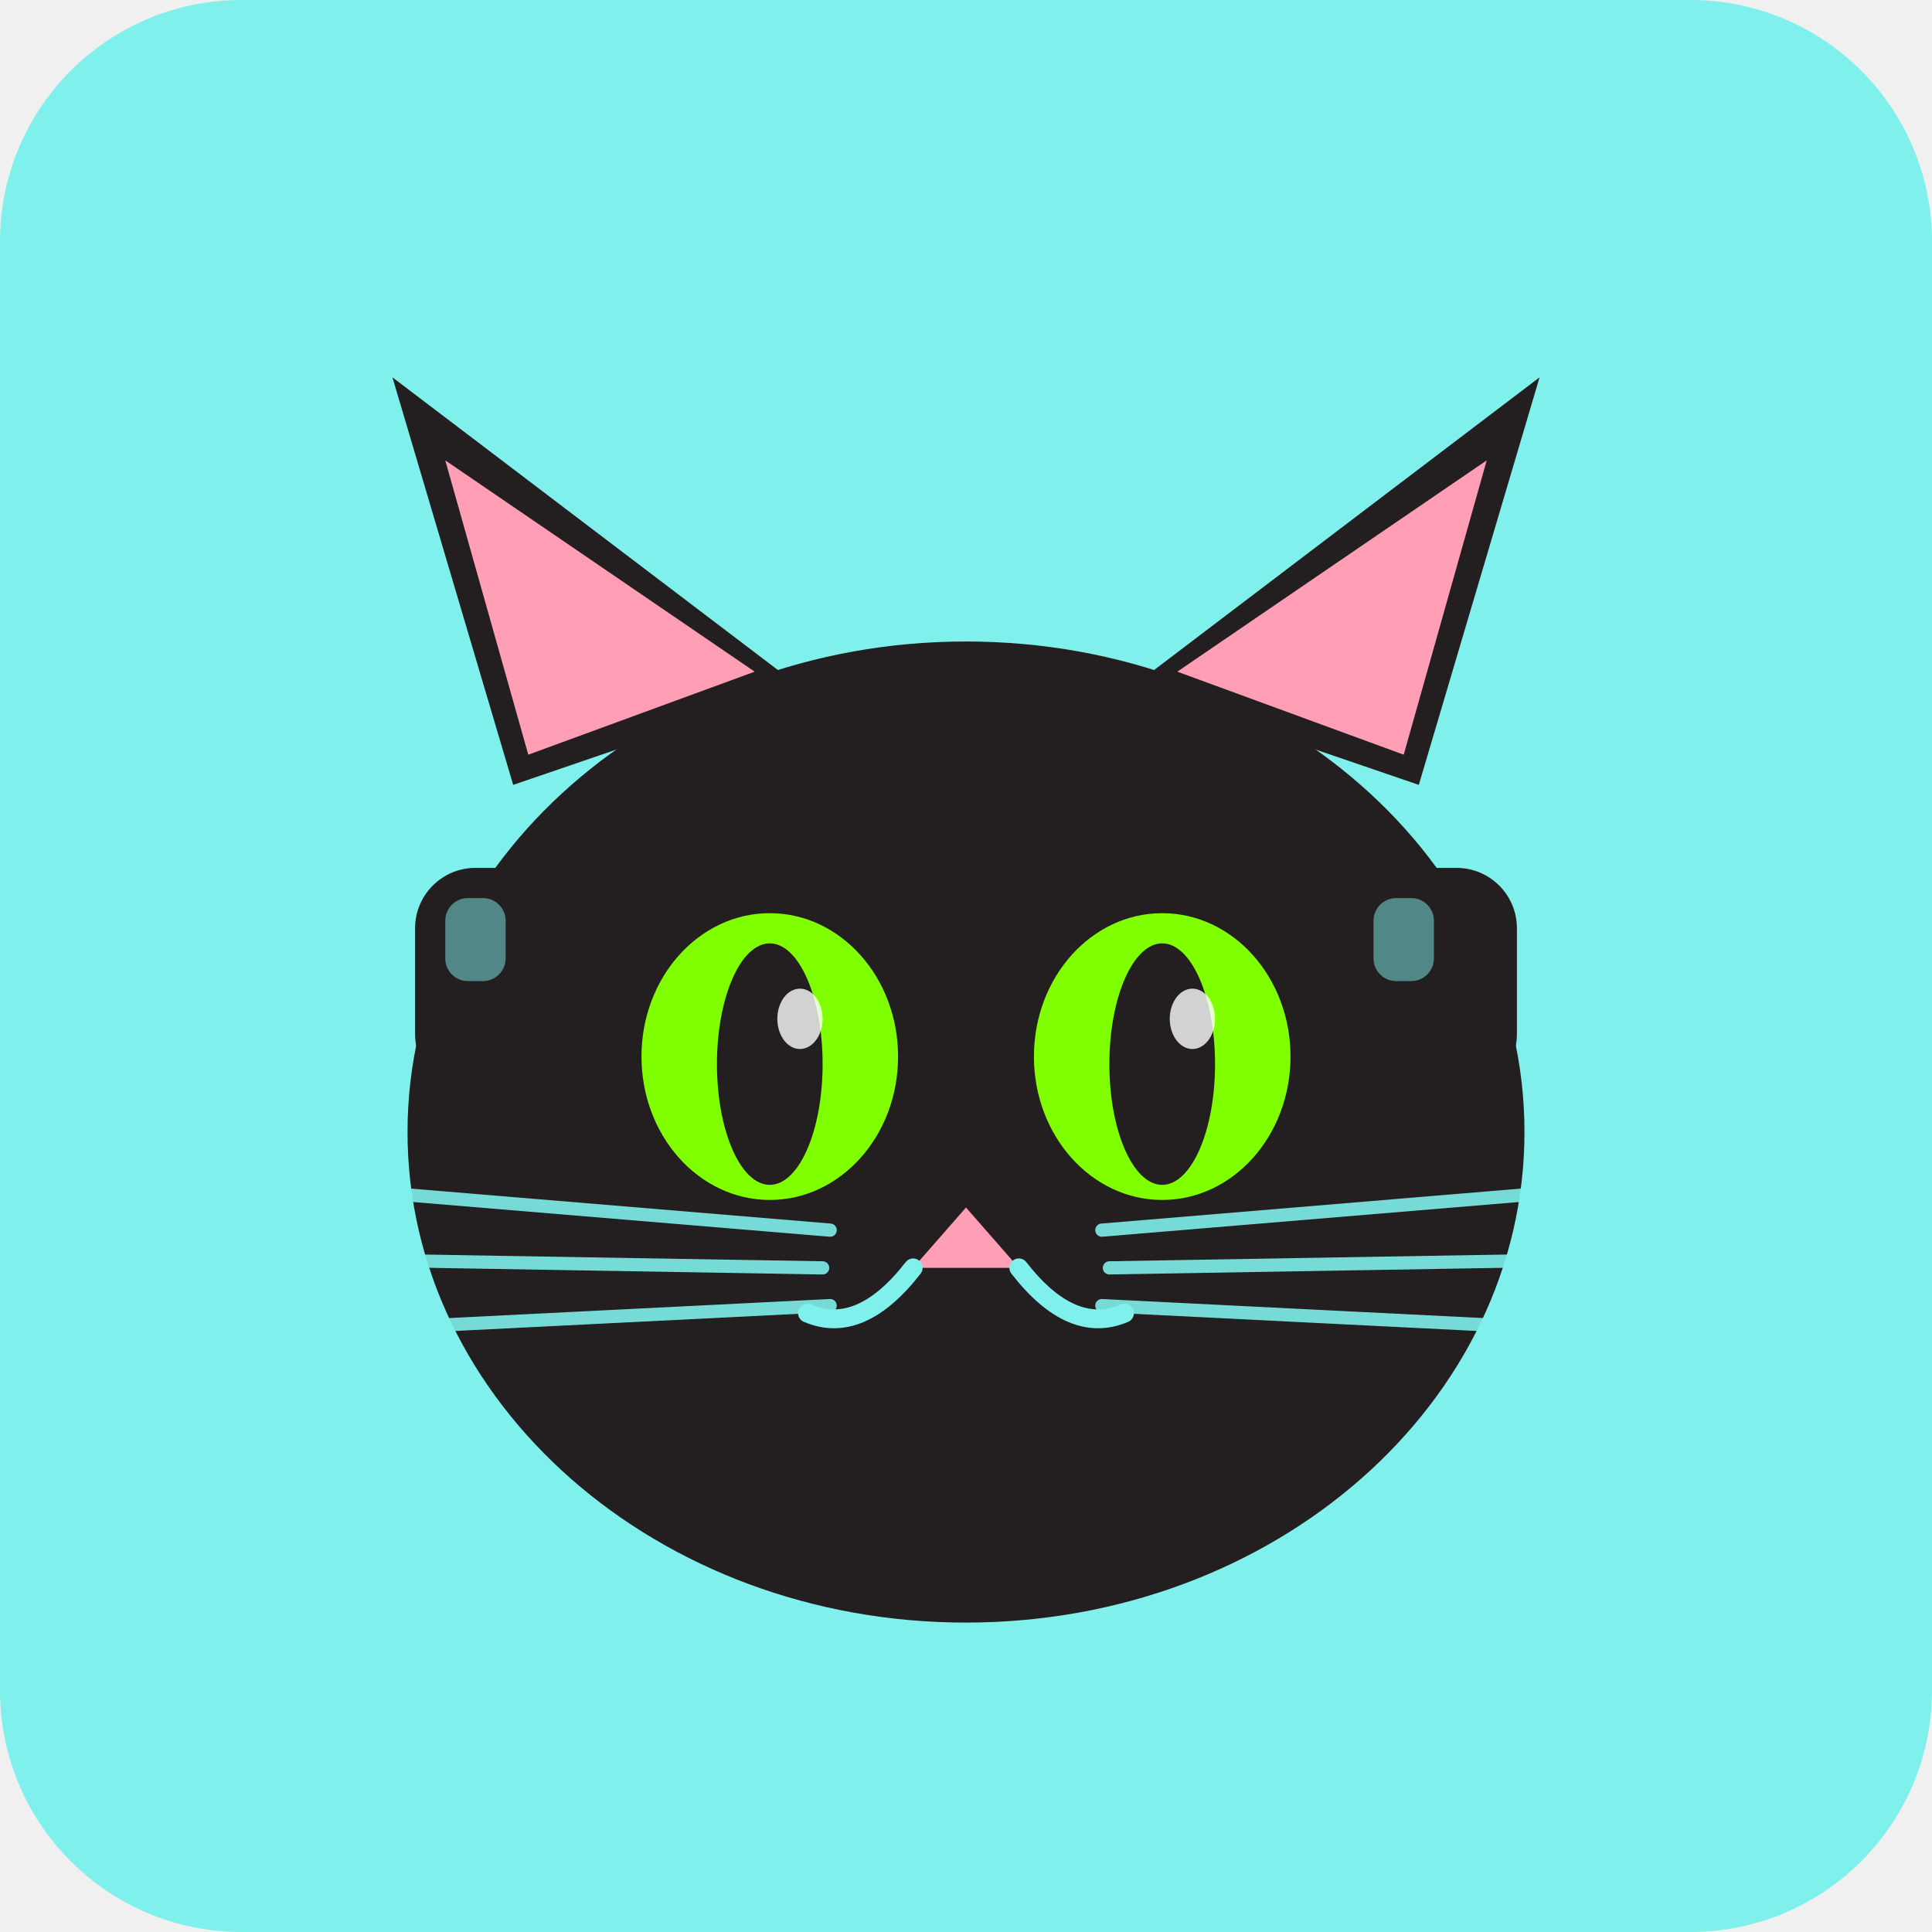
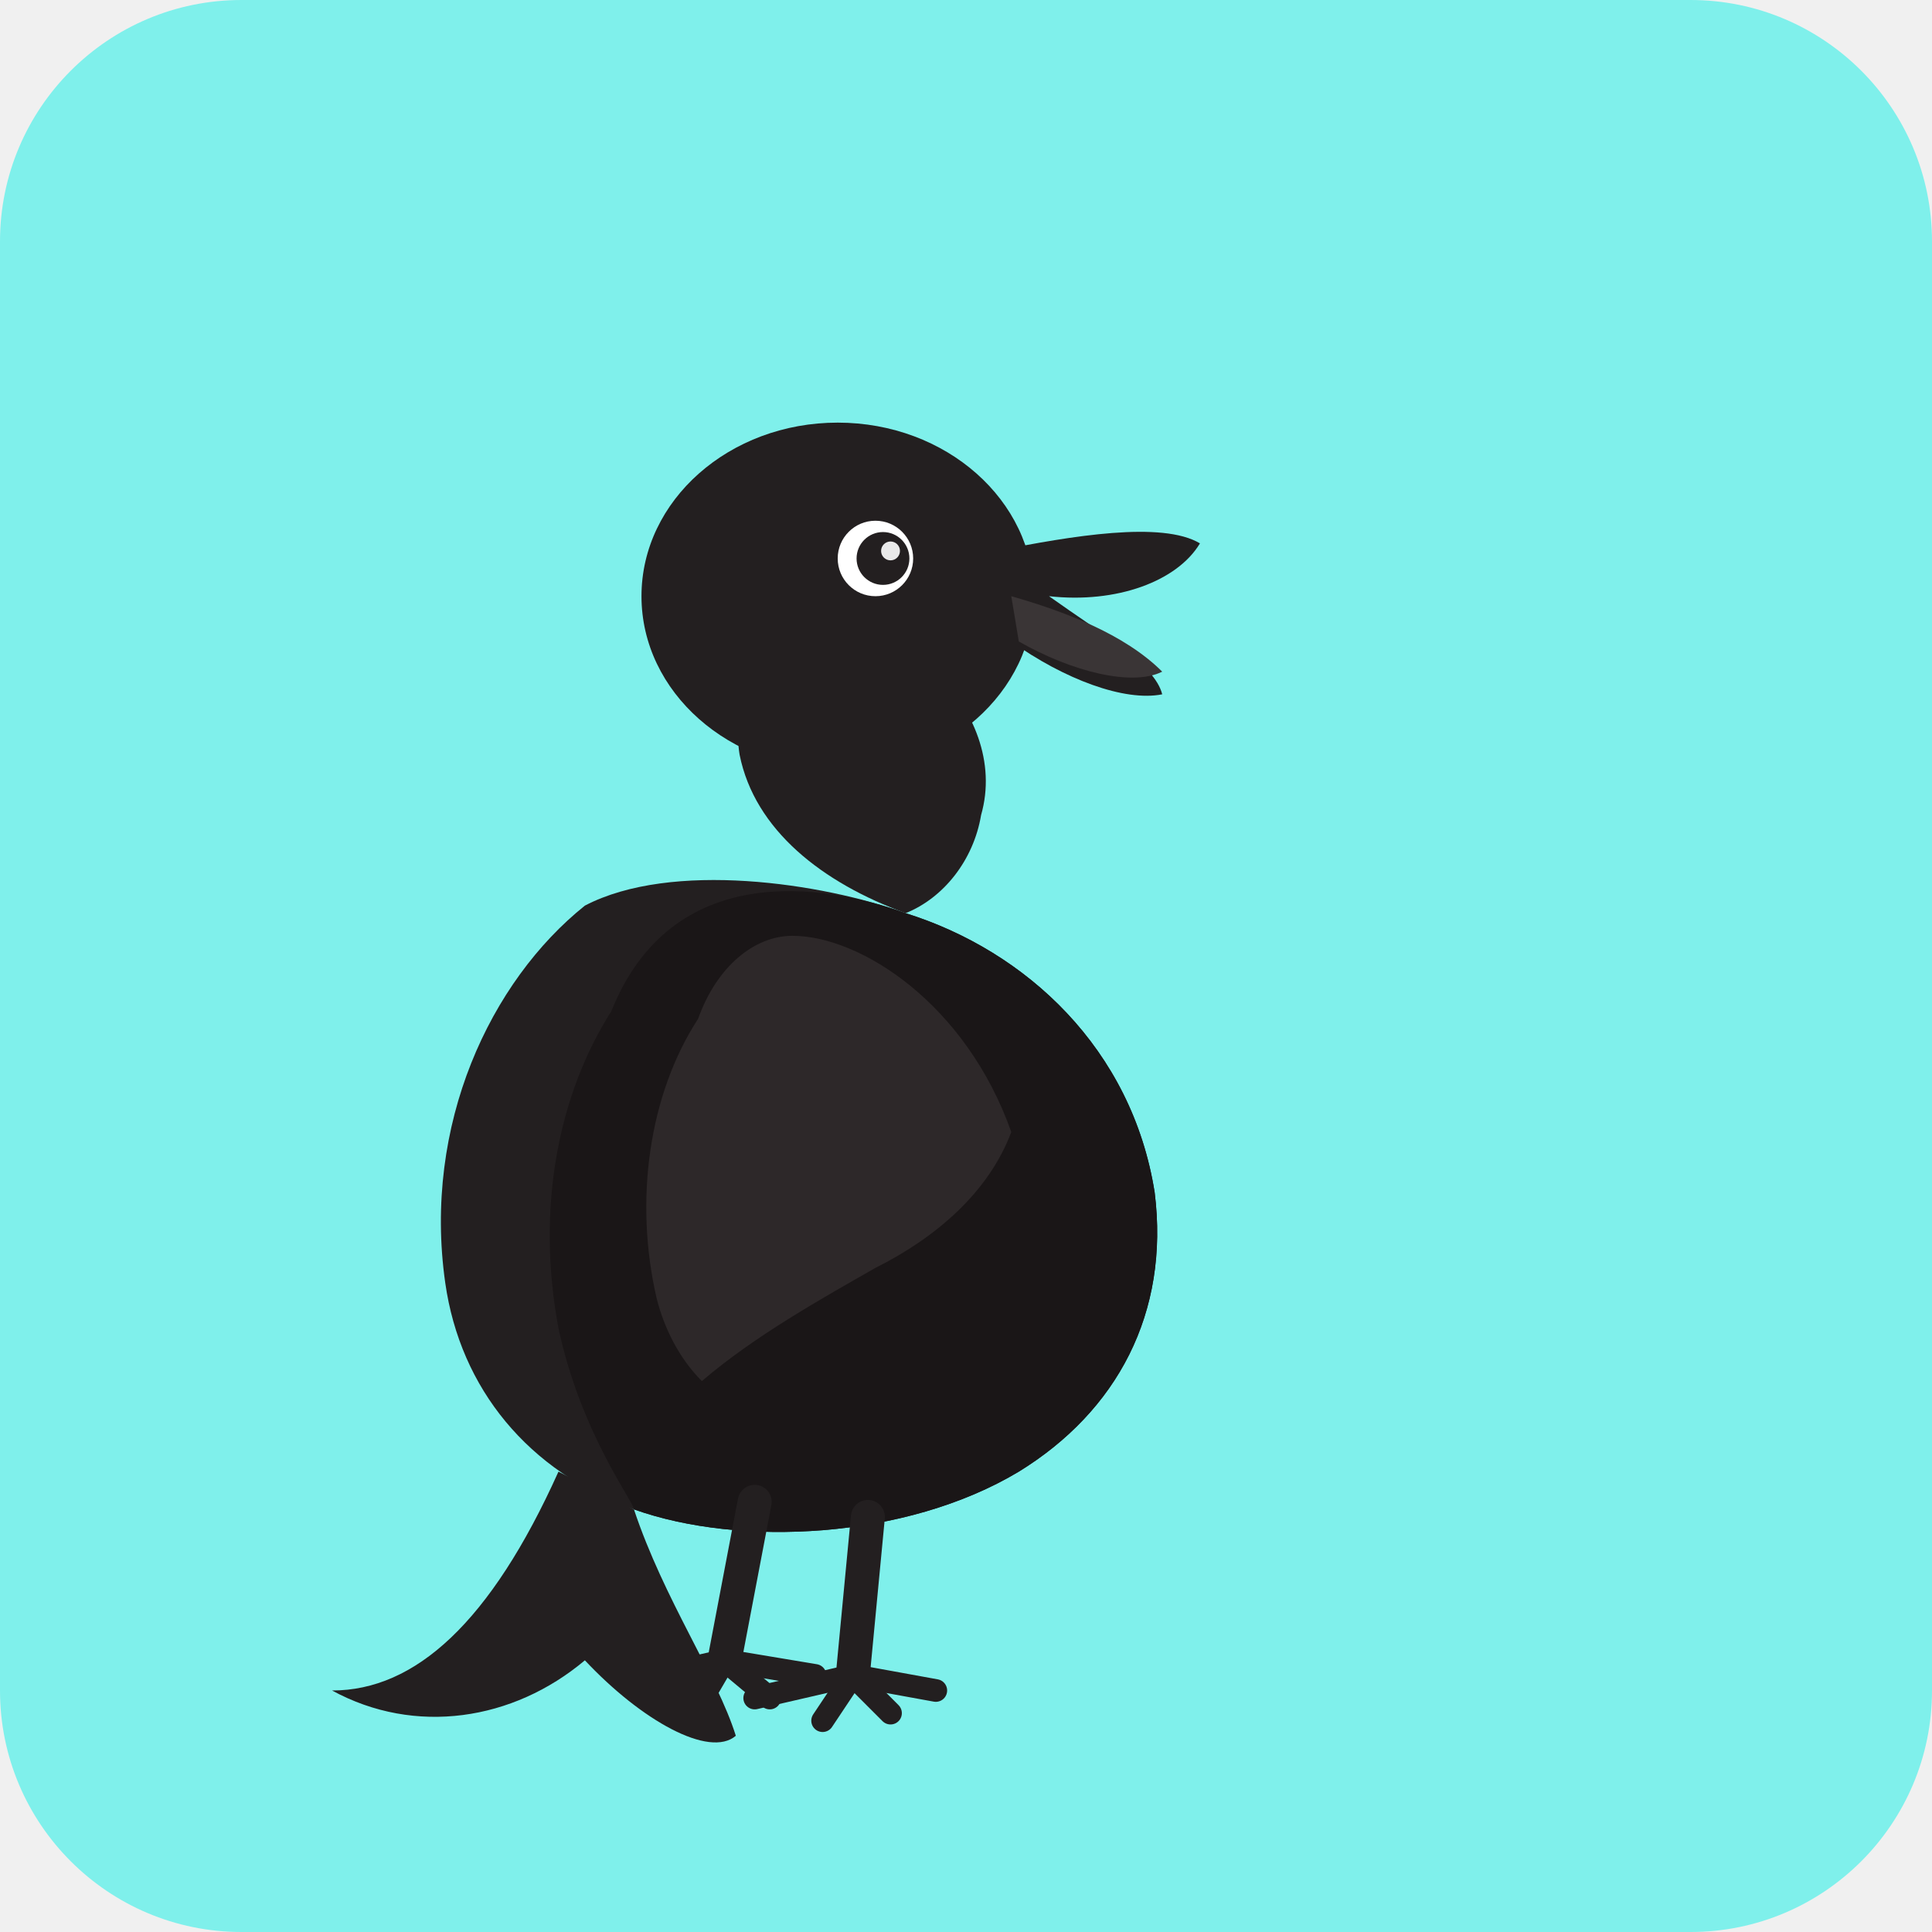
<svg xmlns="http://www.w3.org/2000/svg" viewBox="0 0 512 512" width="512" height="512">
  <rect width="512" height="512" fill="#7ff0eb" rx="64" />
-   <ellipse cx="256" cy="300" rx="148" ry="130" fill="#231f20" />
-   <polygon points="136,208 104,100 212,182" fill="#231f20" />
-   <polygon points="376,208 408,100 300,182" fill="#231f20" />
-   <polygon points="140,200 118,122 200,178" fill="#ff9eb5" />
-   <polygon points="372,200 394,122 312,178" fill="#ff9eb5" />
-   <ellipse cx="204" cy="280" rx="34" ry="38" fill="#7fff00" />
-   <ellipse cx="308" cy="280" rx="34" ry="38" fill="#7fff00" />
-   <ellipse cx="204" cy="282" rx="14" ry="32" fill="#231f20" />
-   <ellipse cx="308" cy="282" rx="14" ry="32" fill="#231f20" />
-   <ellipse cx="212" cy="270" rx="6" ry="8" fill="white" opacity="0.8" />
-   <ellipse cx="316" cy="270" rx="6" ry="8" fill="white" opacity="0.8" />
-   <polygon points="256,320 242,336 270,336" fill="#ff9eb5" />
-   <path d="M242,336 Q228,354 214,348" fill="none" stroke="#7ff0eb" stroke-width="5" stroke-linecap="round" />
-   <path d="M270,336 Q284,354 298,348" fill="none" stroke="#7ff0eb" stroke-width="5" stroke-linecap="round" />
-   <line x1="100" y1="316" x2="220" y2="326" stroke="#7ff0eb" stroke-width="3.5" stroke-linecap="round" opacity="0.9" />
-   <line x1="100" y1="334" x2="218" y2="336" stroke="#7ff0eb" stroke-width="3.5" stroke-linecap="round" opacity="0.9" />
-   <line x1="100" y1="352" x2="220" y2="346" stroke="#7ff0eb" stroke-width="3.5" stroke-linecap="round" opacity="0.9" />
-   <line x1="292" y1="326" x2="412" y2="316" stroke="#7ff0eb" stroke-width="3.5" stroke-linecap="round" opacity="0.9" />
-   <line x1="294" y1="336" x2="412" y2="334" stroke="#7ff0eb" stroke-width="3.5" stroke-linecap="round" opacity="0.9" />
-   <line x1="292" y1="346" x2="412" y2="352" stroke="#7ff0eb" stroke-width="3.5" stroke-linecap="round" opacity="0.9" />
-   <path d="M140,240 Q256,130 372,240" fill="none" stroke="#231f20" stroke-width="18" stroke-linecap="round" />
-   <rect x="110" y="230" width="46" height="60" rx="16" fill="#231f20" />
-   <rect x="356" y="230" width="46" height="60" rx="16" fill="#231f20" />
-   <rect x="118" y="238" width="16" height="22" rx="6" fill="#7ff0eb" opacity="0.5" />
-   <rect x="364" y="238" width="16" height="22" rx="6" fill="#7ff0eb" opacity="0.5" />
+   <path d="M148,390 C130,430 110,448 88,448 C110,460 136,456 155,440 C170,456 188,466 195,460 C190,444 176,424 168,400 Z" fill="#231f20" />
+   <path d="M155,240 C130,260 112,298 118,340 C122,368 140,390 168,400 C196,410 240,408 270,390 C296,374 310,348 306,316 C300,278 272,252 240,242 C218,234 178,228 155,240 Z" fill="#231f20" />
+   <path d="M162,268 C148,290 142,320 148,352 C154,380 168,398 168,400 C196,410 240,408 270,390 C296,374 310,348 306,316 C300,278 272,252 240,242 C218,234 178,228 162,268 Z" fill="#1a1617" />
+   <path d="M185,270 C172,290 168,318 174,344 C176,352 180,360 186,366 C200,354 218,344 232,336 C248,328 262,316 268,300 C256,266 228,248 210,248 C200,248 190,256 185,270 Z" fill="#2d2829" />
+   <path d="M240,242 C218,234 200,220 196,200 C194,188 200,176 212,170 C224,164 238,168 248,178 C258,188 264,202 260,216 C258,228 250,238 240,242 Z" fill="#231f20" />
+   <ellipse cx="222" cy="158" rx="52" ry="46" fill="#231f20" />
+   <path d="M264,146 C284,142 308,138 318,144 C312,154 296,160 278,158 C292,168 306,176 308,184 C298,186 282,180 268,170 C262,164 260,154 264,146 Z" fill="#231f20" />
+   <path d="M268,158 C282,162 298,168 308,178 C300,182 284,178 270,170 Z" fill="#3a3536" />
+   <circle cx="232" cy="148" r="10" fill="white" />
+   <circle cx="234" cy="148" r="7" fill="#231f20" />
+   <circle cx="236" cy="146" r="2.5" fill="white" opacity="0.9" />
+   <line x1="200" y1="398" x2="192" y2="440" stroke="#231f20" stroke-width="9" stroke-linecap="round" />
+   <line x1="230" y1="402" x2="226" y2="444" stroke="#231f20" stroke-width="9" stroke-linecap="round" />
+   <line x1="192" y1="440" x2="166" y2="446" stroke="#231f20" stroke-width="6" stroke-linecap="round" />
+   <line x1="192" y1="440" x2="185" y2="452" stroke="#231f20" stroke-width="6" stroke-linecap="round" />
+   <line x1="192" y1="440" x2="204" y2="450" stroke="#231f20" stroke-width="6" stroke-linecap="round" />
+   <line x1="192" y1="440" x2="216" y2="444" stroke="#231f20" stroke-width="6" stroke-linecap="round" />
+   <line x1="226" y1="444" x2="200" y2="450" stroke="#231f20" stroke-width="6" stroke-linecap="round" />
+   <line x1="226" y1="444" x2="218" y2="456" stroke="#231f20" stroke-width="6" stroke-linecap="round" />
+   <line x1="226" y1="444" x2="236" y2="454" stroke="#231f20" stroke-width="6" stroke-linecap="round" />
+   <line x1="226" y1="444" x2="248" y2="448" stroke="#231f20" stroke-width="6" stroke-linecap="round" />
</svg>
